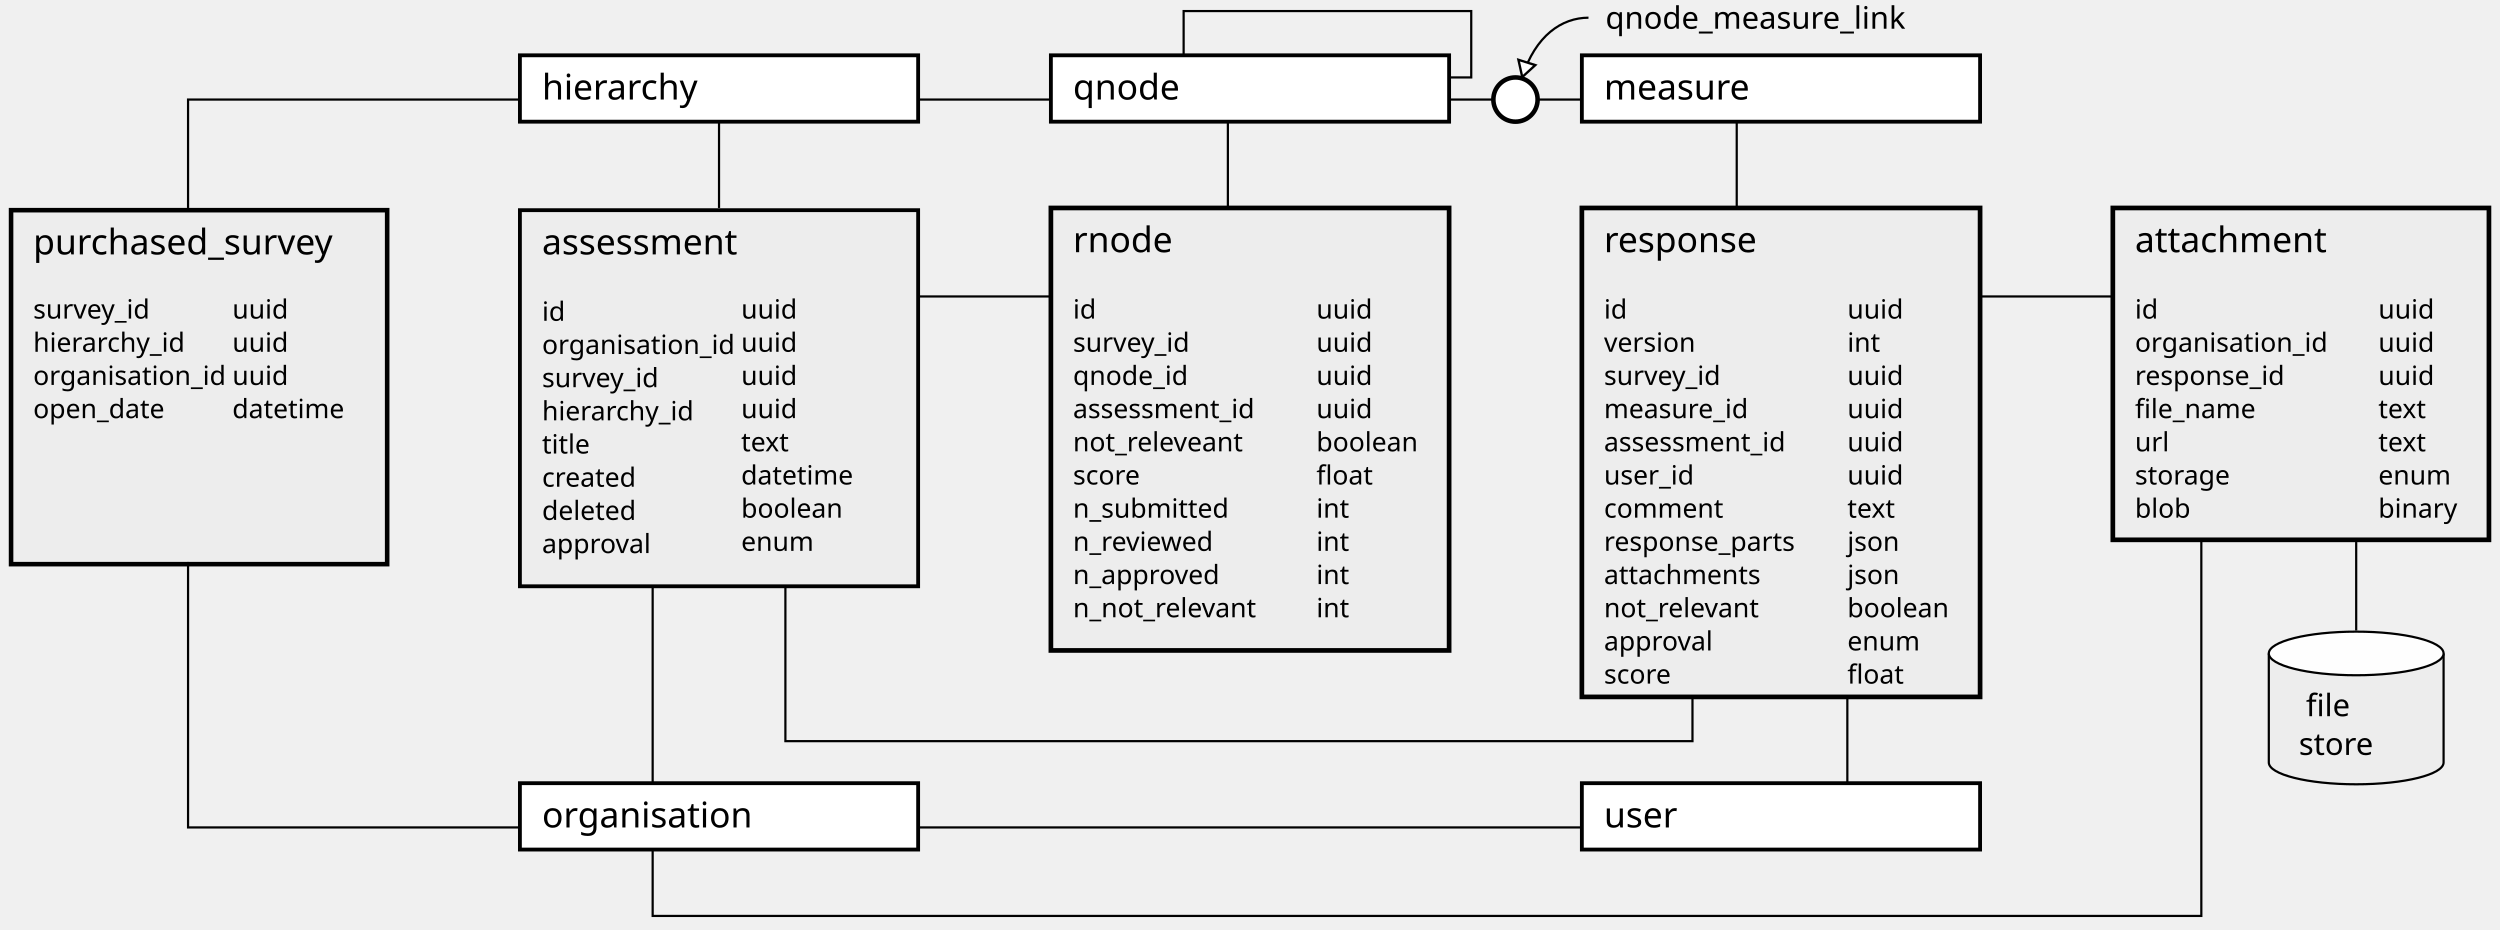
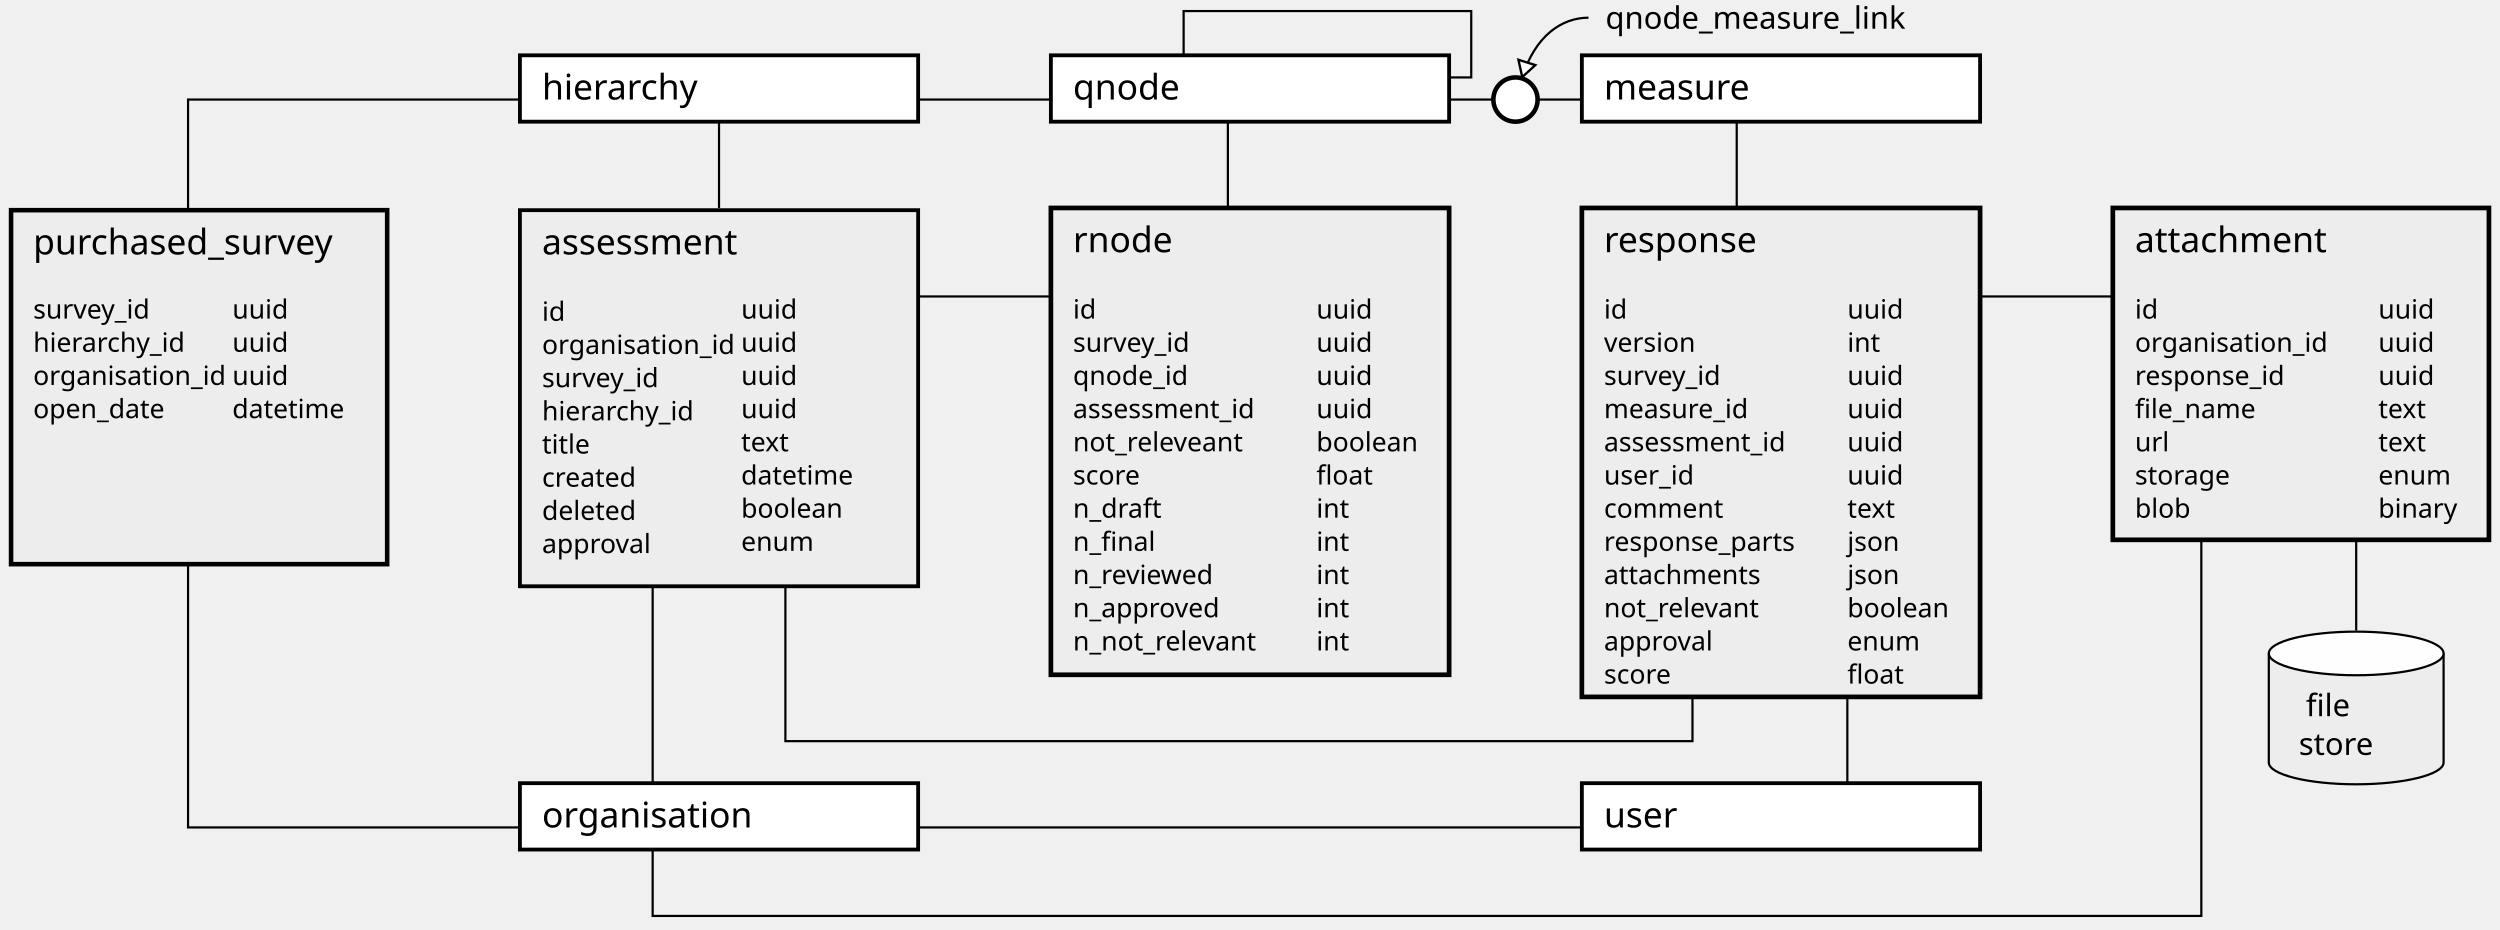
<svg xmlns="http://www.w3.org/2000/svg" version="1.1" viewBox="0 0 1130 420" stroke-miterlimit="10" id="svg3412" width="1130" height="420" style="fill:none;stroke:none">
  <defs id="defs3493">
    <marker orient="auto" refY="0.0" refX="0.0" id="EmptyTriangleOutL" style="overflow:visible">
      <path id="path4457" d="M 5.77,0.0 L -2.88,5.0 L -2.88,-5.0 L 5.77,0.0 z " style="fill-rule:evenodd;fill:#ffffff;stroke:#000000;stroke-width:1pt;stroke-opacity:1" transform="scale(0.8) translate(-6,0)" />
    </marker>
    <marker orient="auto" refY="0.0" refX="0.0" id="Arrow2Mend" style="overflow:visible;">
      <path id="path4324" style="fill-rule:evenodd;stroke-width:0.625;stroke-linejoin:round;stroke:#000000;stroke-opacity:1" d="M 8.719,4.034 L -2.207,0.016 L 8.719,-4.002 C 6.973,-1.63 6.983,1.616 8.719,4.034 z " transform="scale(0.6) rotate(180) translate(0,0)" />
    </marker>
    <marker orient="auto" refY="0.0" refX="0.0" id="Arrow1Lend" style="overflow:visible;">
      <path id="path4300" d="M 0.0,0.0 L 5.0,-5.0 L -12.5,0.0 L 5.0,5.0 L 0.0,0.0 z " style="fill-rule:evenodd;stroke:#000000;stroke-width:1pt;stroke-opacity:1" transform="scale(0.8) rotate(180) translate(12.5,0)" />
    </marker>
    <marker orient="auto" refY="0.0" refX="0.0" id="Arrow1Mend" style="overflow:visible;">
      <path id="path4306" d="M 0.0,0.0 L 5.0,-5.0 L -12.5,0.0 L 5.0,5.0 L 0.0,0.0 z " style="fill-rule:evenodd;stroke:#000000;stroke-width:1pt;stroke-opacity:1" transform="scale(0.4) rotate(180) translate(10,0)" />
    </marker>
  </defs>
  <clipPath id="p.0">
    <path d="m 0,0 1280,0 0,960 L 0,960 0,0 z" clip-rule="nonzero" id="path3415" />
  </clipPath>
  <g id="layer1" transform="translate(-125,-645)">
    <path id="path4906" d="m 540,690 300,0" style="fill:none;stroke:#000000;stroke-width:1px;stroke-linecap:butt;stroke-linejoin:miter;stroke-opacity:1" />
    <path id="path4908" d="m 780,680 10,0 0,-30 -130,0 0,20" style="fill:none;stroke:#000000;stroke-width:1px;stroke-linecap:butt;stroke-linejoin:miter;stroke-opacity:1" />
    <rect y="740" x="360" height="170" width="180" id="rect4910" style="fill:#ededed;fill-opacity:1;fill-rule:evenodd;stroke:#000000;stroke-width:1.732;stroke-miterlimit:10;stroke-opacity:1;stroke-dasharray:none" />
    <rect style="color:#000000;fill:#ededed;fill-opacity:1;fill-rule:evenodd;stroke:#000000;stroke-width:2.062;stroke-linecap:butt;stroke-linejoin:miter;stroke-miterlimit:10;stroke-opacity:1;stroke-dasharray:none;stroke-dashoffset:0;marker:none;visibility:visible;display:inline;overflow:visible;enable-background:accumulate" id="rect4912" width="170" height="160" x="130" y="740" />
    <text xml:space="preserve" style="font-size:40px;font-style:normal;font-weight:normal;line-height:125%;letter-spacing:0px;word-spacing:0px;fill:#000000;fill-opacity:1;stroke:none;font-family:Sans" x="140" y="789" id="text4914">
      <tspan id="tspan4928" x="140" y="789" style="font-size:12px">survey_id</tspan>
      <tspan x="140" y="804" style="font-size:12px" id="tspan5143">hierarchy_id</tspan>
      <tspan x="140" y="819" style="font-size:12px" id="tspan5145">organisation_id</tspan>
      <tspan x="140" y="834" style="font-size:12px" id="tspan5147">open_date</tspan>
    </text>
    <text id="text4930" y="760" x="140" style="font-size:40px;font-style:normal;font-weight:normal;line-height:125%;letter-spacing:0px;word-spacing:0px;fill:#000000;fill-opacity:1;stroke:none;font-family:Sans" xml:space="preserve">
      <tspan style="font-size:16px" id="tspan4932" y="760" x="140">purchased_survey</tspan>
    </text>
    <text id="text4934" y="790" x="370" style="font-size:40px;font-style:normal;font-weight:normal;line-height:125%;letter-spacing:0px;word-spacing:0px;fill:#000000;fill-opacity:1;stroke:none;font-family:Sans" xml:space="preserve">
      <tspan id="tspan4944" style="font-size:12px" y="790" x="370">id</tspan>
      <tspan style="font-size:12px" y="805" x="370" id="tspan5163">organisation_id</tspan>
      <tspan style="font-size:12px" y="820" x="370" id="tspan5165">survey_id</tspan>
      <tspan style="font-size:12px" y="835" x="370" id="tspan5167">hierarchy_id</tspan>
      <tspan style="font-size:12px" y="850" x="370" id="tspan3584">title</tspan>
      <tspan style="font-size:12px" y="865" x="370" id="tspan5169">created</tspan>
      <tspan style="font-size:12px" y="880" x="370" id="tspan4816">deleted</tspan>
      <tspan style="font-size:12px" y="895" x="370" id="tspan5175">approval</tspan>
    </text>
    <text xml:space="preserve" style="font-size:40px;font-style:normal;font-weight:normal;line-height:125%;letter-spacing:0px;word-spacing:0px;fill:#000000;fill-opacity:1;stroke:none;font-family:Sans" x="370" y="760" id="text4946">
      <tspan x="370" y="760" id="tspan4948" style="font-size:16px">assessment</tspan>
    </text>
-     <rect style="fill:#ededed;fill-opacity:1;fill-rule:evenodd;stroke:#000000;stroke-width:2.121;stroke-miterlimit:10;stroke-opacity:1;stroke-dasharray:none" id="rect4950" width="180" height="200" x="600" y="739" />
+     <rect style="fill:#ededed;fill-opacity:1;fill-rule:evenodd;stroke:#000000;stroke-width:2.121;stroke-miterlimit:10;stroke-opacity:1;stroke-dasharray:none" id="rect4950" width="180" height="211" x="600" y="739" />
    <text xml:space="preserve" style="font-size:40px;font-style:normal;font-weight:normal;line-height:125%;letter-spacing:0px;word-spacing:0px;fill:#000000;fill-opacity:1;stroke:none;font-family:Sans" x="610" y="789" id="text4952">
      <tspan id="tspan4970" x="610" y="789" style="font-size:12px">id</tspan>
      <tspan x="610" y="804" style="font-size:12px" id="tspan5221">survey_id</tspan>
      <tspan x="610" y="819" style="font-size:12px" id="tspan5223">qnode_id</tspan>
      <tspan x="610" y="834" style="font-size:12px" id="tspan5225">assessment_id</tspan>
      <tspan x="610" y="849" style="font-size:12px" id="tspan5227">not_releveant</tspan>
      <tspan x="610" y="864" style="font-size:12px" id="tspan5229">score</tspan>
-       <tspan x="610" y="879" style="font-size:12px" id="tspan5231">n_submitted</tspan>
-       <tspan x="610" y="894" style="font-size:12px" id="tspan5233">n_reviewed</tspan>
-       <tspan x="610" y="909" style="font-size:12px" id="tspan5235">n_approved</tspan>
-       <tspan x="610" y="924" style="font-size:12px" id="tspan5237">n_not_relevant</tspan>
+       <tspan x="610" y="879" style="font-size:12px" id="tspan3354">n_draft</tspan>
+       <tspan x="610" y="894" style="font-size:12px" id="tspan5231">n_final</tspan>
+       <tspan x="610" y="909" style="font-size:12px" id="tspan5233">n_reviewed</tspan>
+       <tspan x="610" y="924" style="font-size:12px" id="tspan5235">n_approved</tspan>
+       <tspan x="610" y="939" style="font-size:12px" id="tspan5237">n_not_relevant</tspan>
    </text>
    <text id="text4972" y="759" x="610" style="font-size:40px;font-style:normal;font-weight:normal;line-height:125%;letter-spacing:0px;word-spacing:0px;fill:#000000;fill-opacity:1;stroke:none;font-family:Sans" xml:space="preserve">
      <tspan style="font-size:16px" id="tspan4974" y="759" x="610">rnode</tspan>
    </text>
    <rect y="739" x="1080" height="150" width="170" id="rect5016" style="fill:#ededed;fill-opacity:1;fill-rule:evenodd;stroke:#000000;stroke-width:2.121;stroke-miterlimit:10;stroke-opacity:1;stroke-dasharray:none" />
    <text id="text5018" y="789" x="1090" style="font-size:40px;font-style:normal;font-weight:normal;line-height:125%;letter-spacing:0px;word-spacing:0px;fill:#000000;fill-opacity:1;stroke:none;font-family:Sans" xml:space="preserve">
      <tspan id="tspan5036" style="font-size:12px" y="789" x="1090">id</tspan>
      <tspan style="font-size:12px" y="804" x="1090" id="tspan5347">organisation_id</tspan>
      <tspan style="font-size:12px" y="819" x="1090" id="tspan5349">response_id</tspan>
      <tspan style="font-size:12px" y="834" x="1090" id="tspan5351">file_name</tspan>
      <tspan style="font-size:12px" y="849" x="1090" id="tspan5353">url</tspan>
      <tspan style="font-size:12px" y="864" x="1090" id="tspan5355">storage</tspan>
      <tspan style="font-size:12px" y="879" x="1090" id="tspan5357">blob</tspan>
    </text>
    <text xml:space="preserve" style="font-size:40px;font-style:normal;font-weight:normal;line-height:125%;letter-spacing:0px;word-spacing:0px;fill:#000000;fill-opacity:1;stroke:none;font-family:Sans" x="1090" y="759" id="text5038">
      <tspan x="1090" y="759" id="tspan5040" style="font-size:16px">attachment</tspan>
    </text>
    <rect style="fill:#ededed;fill-opacity:1;fill-rule:evenodd;stroke:#000000;stroke-width:2.121;stroke-miterlimit:10;stroke-opacity:1;stroke-dasharray:none" id="rect5066" width="180" height="221" x="840" y="739" />
    <text xml:space="preserve" style="font-size:40px;font-style:normal;font-weight:normal;line-height:125%;letter-spacing:0px;word-spacing:0px;fill:#000000;fill-opacity:1;stroke:none;font-family:Sans" x="850" y="789" id="text5068">
      <tspan x="850" y="789" style="font-size:12px" id="tspan5086">id</tspan>
      <tspan x="850" y="804" style="font-size:12px" id="tspan5283">version</tspan>
      <tspan x="850" y="819" style="font-size:12px" id="tspan5285">survey_id</tspan>
      <tspan x="850" y="834" style="font-size:12px" id="tspan5287">measure_id</tspan>
      <tspan x="850" y="849" style="font-size:12px" id="tspan5289">assessment_id</tspan>
      <tspan x="850" y="864" style="font-size:12px" id="tspan5291">user_id</tspan>
      <tspan x="850" y="879" style="font-size:12px" id="tspan5293">comment</tspan>
      <tspan x="850" y="894" style="font-size:12px" id="tspan5295">response_parts</tspan>
      <tspan x="850" y="909" style="font-size:12px" id="tspan5297">attachments</tspan>
      <tspan x="850" y="924" style="font-size:12px" id="tspan5299">not_relevant</tspan>
      <tspan x="850" y="939" style="font-size:12px" id="tspan5301">approval</tspan>
      <tspan x="850" y="954" style="font-size:12px" id="tspan3124">score</tspan>
    </text>
    <text id="text5088" y="759" x="850" style="font-size:40px;font-style:normal;font-weight:normal;line-height:125%;letter-spacing:0px;word-spacing:0px;fill:#000000;fill-opacity:1;stroke:none;font-family:Sans" xml:space="preserve">
      <tspan style="font-size:16px" id="tspan5090" y="759" x="850">response</tspan>
    </text>
    <rect style="fill:#ffffff;fill-opacity:1;fill-rule:evenodd;stroke:#000000;stroke-width:1.732;stroke-miterlimit:10;stroke-opacity:1;stroke-dasharray:none" id="rect5092" width="180" height="30" x="360" y="670" />
    <text id="text5094" y="690" x="370" style="font-size:40px;font-style:normal;font-weight:normal;line-height:125%;letter-spacing:0px;word-spacing:0px;fill:#000000;fill-opacity:1;stroke:none;font-family:Sans" xml:space="preserve">
      <tspan style="font-size:16px" id="tspan5096" y="690" x="370">hierarchy</tspan>
    </text>
    <rect y="670" x="600" height="30" width="180" id="rect5098" style="fill:#ffffff;fill-opacity:1;fill-rule:evenodd;stroke:#000000;stroke-width:1.732;stroke-miterlimit:10;stroke-opacity:1;stroke-dasharray:none" />
    <text xml:space="preserve" style="font-size:40px;font-style:normal;font-weight:normal;line-height:125%;letter-spacing:0px;word-spacing:0px;fill:#000000;fill-opacity:1;stroke:none;font-family:Sans" x="610" y="690" id="text5100">
      <tspan x="610" y="690" id="tspan5102" style="font-size:16px">qnode</tspan>
    </text>
    <rect style="fill:#ffffff;fill-opacity:1;fill-rule:evenodd;stroke:#000000;stroke-width:1.732;stroke-miterlimit:10;stroke-opacity:1;stroke-dasharray:none" id="rect5104" width="180" height="30" x="840" y="670" />
    <text id="text5106" y="690" x="850" style="font-size:40px;font-style:normal;font-weight:normal;line-height:125%;letter-spacing:0px;word-spacing:0px;fill:#000000;fill-opacity:1;stroke:none;font-family:Sans" xml:space="preserve">
      <tspan style="font-size:16px" id="tspan5108" y="690" x="850">measure</tspan>
    </text>
    <path style="fill:none;stroke:#000000;stroke-width:1px;stroke-linecap:butt;stroke-linejoin:miter;stroke-opacity:1" d="m 540,1019 300,0" id="path5359" />
    <rect y="999" x="360" height="30" width="180" id="rect5361" style="fill:#ffffff;fill-opacity:1;fill-rule:evenodd;stroke:#000000;stroke-width:1.732;stroke-miterlimit:10;stroke-opacity:1;stroke-dasharray:none" />
    <text xml:space="preserve" style="font-size:40px;font-style:normal;font-weight:normal;line-height:125%;letter-spacing:0px;word-spacing:0px;fill:#000000;fill-opacity:1;stroke:none;font-family:Sans" x="370" y="1019" id="text5363">
      <tspan x="370" y="1019" id="tspan5365" style="font-size:16px">organisation</tspan>
    </text>
    <rect y="999" x="840" height="30" width="180" id="rect5367" style="fill:#ffffff;fill-opacity:1;fill-rule:evenodd;stroke:#000000;stroke-width:1.732;stroke-miterlimit:10;stroke-opacity:1;stroke-dasharray:none" />
    <text xml:space="preserve" style="font-size:40px;font-style:normal;font-weight:normal;line-height:125%;letter-spacing:0px;word-spacing:0px;fill:#000000;fill-opacity:1;stroke:none;font-family:Sans" x="850" y="1019" id="text5369">
      <tspan x="850" y="1019" id="tspan5371" style="font-size:16px">user</tspan>
    </text>
    <path style="color:#000000;fill:#ffffff;fill-opacity:1;fill-rule:evenodd;stroke:#000000;stroke-width:2.062;stroke-linecap:butt;stroke-linejoin:miter;stroke-miterlimit:10;stroke-opacity:1;stroke-dasharray:none;stroke-dashoffset:0;marker:none;visibility:visible;display:inline;overflow:visible;enable-background:accumulate" id="path5373" d="m 80,710 c 0,5.523 -4.477,10 -10,10 -5.523,0 -10,-4.477 -10,-10 0,-5.523 4.477,-10 10,-10 5.523,0 10,4.477 10,10 z" transform="translate(740,-20)" />
    <path style="fill:none;stroke:#000000;stroke-width:1px;stroke-linecap:butt;stroke-linejoin:miter;stroke-opacity:1" d="m 420,910 0,89" id="path5375" />
    <path style="fill:none;stroke:#000000;stroke-width:1px;stroke-linecap:butt;stroke-linejoin:miter;stroke-opacity:1" d="m 480,910 0,70 410,0 0,-20" id="path5377" />
    <path style="fill:none;stroke:#000000;stroke-width:1px;stroke-linecap:butt;stroke-linejoin:miter;stroke-opacity:1" d="m 960,960 0,39" id="path5379" />
    <path style="fill:none;stroke:#000000;stroke-width:1px;stroke-linecap:butt;stroke-linejoin:miter;stroke-opacity:1" d="m 600,779 -60,0 60,0" id="path5383" />
    <path style="fill:none;stroke:#000000;stroke-width:1px;stroke-linecap:butt;stroke-linejoin:miter;stroke-opacity:1" d="m 450,739 0,-39" id="path5385" />
    <path style="fill:none;stroke:#000000;stroke-width:1px;stroke-linecap:butt;stroke-linejoin:miter;stroke-opacity:1" d="m 680,739 0,-39" id="path5387" />
    <path style="fill:none;stroke:#000000;stroke-width:1px;stroke-linecap:butt;stroke-linejoin:miter;stroke-opacity:1" d="m 910,739 0,-39" id="path5389" />
    <path style="fill:none;stroke:#000000;stroke-width:1px;stroke-linecap:butt;stroke-linejoin:miter;stroke-opacity:1" d="m 1020,779 60,0" id="path5391" />
    <path style="fill:none;stroke:#000000;stroke-width:1px;stroke-linecap:butt;stroke-linejoin:miter;stroke-opacity:1" d="m 420,1029 0,30 700,0 0,-170" id="path5393" />
    <path style="fill:none;stroke:#000000;stroke-width:1px;stroke-linecap:butt;stroke-linejoin:miter;stroke-opacity:1" d="m 210,739 0,-49 150,0" id="path5395" />
    <path style="fill:none;stroke:#000000;stroke-width:1px;stroke-linecap:butt;stroke-linejoin:miter;stroke-opacity:1" d="m 210,899 0,120 150,0" id="path5397" />
    <text id="text5519" y="789" x="230" style="font-size:40px;font-style:normal;font-weight:normal;line-height:125%;letter-spacing:0px;word-spacing:0px;fill:#000000;fill-opacity:1;stroke:none;font-family:Sans" xml:space="preserve">
      <tspan style="font-size:12px" y="789" x="230" id="tspan5521">uuid</tspan>
      <tspan id="tspan5523" style="font-size:12px" y="804" x="230">uuid</tspan>
      <tspan id="tspan5525" style="font-size:12px" y="819" x="230">uuid</tspan>
      <tspan id="tspan5527" style="font-size:12px" y="834" x="230">datetime</tspan>
    </text>
    <text xml:space="preserve" style="font-size:40px;font-style:normal;font-weight:normal;line-height:125%;letter-spacing:0px;word-spacing:0px;fill:#000000;fill-opacity:1;stroke:none;font-family:Sans" x="460" y="789" id="text5531">
      <tspan x="460" y="789" style="font-size:12px" id="tspan5533">uuid</tspan>
      <tspan id="tspan5535" x="460" y="804" style="font-size:12px">uuid</tspan>
      <tspan id="tspan5537" x="460" y="819" style="font-size:12px">uuid</tspan>
      <tspan id="tspan5539" x="460" y="834" style="font-size:12px">uuid</tspan>
      <tspan x="460" y="849" style="font-size:12px" id="tspan3586">text</tspan>
      <tspan id="tspan5541" x="460" y="864" style="font-size:12px">datetime</tspan>
      <tspan x="460" y="879" style="font-size:12px" id="tspan4818">boolean</tspan>
      <tspan id="tspan5547" x="460" y="894" style="font-size:12px">enum</tspan>
    </text>
    <text id="text5554" y="789" x="720" style="font-size:40px;font-style:normal;font-weight:normal;line-height:125%;letter-spacing:0px;word-spacing:0px;fill:#000000;fill-opacity:1;stroke:none;font-family:Sans" xml:space="preserve">
      <tspan style="font-size:12px" y="789" x="720" id="tspan5556">uuid</tspan>
      <tspan id="tspan5558" style="font-size:12px" y="804" x="720">uuid</tspan>
      <tspan id="tspan5560" style="font-size:12px" y="819" x="720">uuid</tspan>
      <tspan id="tspan5562" style="font-size:12px" y="834" x="720">uuid</tspan>
      <tspan id="tspan5564" style="font-size:12px" y="849" x="720">boolean</tspan>
      <tspan id="tspan5566" style="font-size:12px" y="864" x="720">float</tspan>
      <tspan id="tspan5568" style="font-size:12px" y="879" x="720">int</tspan>
-       <tspan id="tspan5570" style="font-size:12px" y="894" x="720">int</tspan>
-       <tspan id="tspan5572" style="font-size:12px" y="909" x="720">int</tspan>
-       <tspan id="tspan5574" style="font-size:12px" y="924" x="720">int</tspan>
+       <tspan style="font-size:12px" y="894" x="720" id="tspan3356">int</tspan>
+       <tspan id="tspan5570" style="font-size:12px" y="909" x="720">int</tspan>
+       <tspan id="tspan5572" style="font-size:12px" y="924" x="720">int</tspan>
+       <tspan id="tspan5574" style="font-size:12px" y="939" x="720">int</tspan>
    </text>
    <text id="text5576" y="789" x="960" style="font-size:40px;font-style:normal;font-weight:normal;line-height:125%;letter-spacing:0px;word-spacing:0px;fill:#000000;fill-opacity:1;stroke:none;font-family:Sans" xml:space="preserve">
      <tspan id="tspan5578" style="font-size:12px" y="789" x="960">uuid</tspan>
      <tspan id="tspan5580" style="font-size:12px" y="804" x="960">int</tspan>
      <tspan id="tspan5582" style="font-size:12px" y="819" x="960">uuid</tspan>
      <tspan id="tspan5584" style="font-size:12px" y="834" x="960">uuid</tspan>
      <tspan id="tspan5586" style="font-size:12px" y="849" x="960">uuid</tspan>
      <tspan id="tspan5588" style="font-size:12px" y="864" x="960">uuid</tspan>
      <tspan id="tspan5590" style="font-size:12px" y="879" x="960">text</tspan>
      <tspan id="tspan5592" style="font-size:12px" y="894" x="960">json</tspan>
      <tspan id="tspan5594" style="font-size:12px" y="909" x="960">json</tspan>
      <tspan id="tspan5596" style="font-size:12px" y="924" x="960">boolean</tspan>
      <tspan id="tspan5598" style="font-size:12px" y="939" x="960">enum</tspan>
      <tspan style="font-size:12px" y="954" x="960" id="tspan3126">float</tspan>
    </text>
    <text xml:space="preserve" style="font-size:40px;font-style:normal;font-weight:normal;line-height:125%;letter-spacing:0px;word-spacing:0px;fill:#000000;fill-opacity:1;stroke:none;font-family:Sans" x="1200" y="789" id="text5600">
      <tspan x="1200" y="789" style="font-size:12px" id="tspan5602">uuid</tspan>
      <tspan id="tspan5604" x="1200" y="804" style="font-size:12px">uuid</tspan>
      <tspan id="tspan5606" x="1200" y="819" style="font-size:12px">uuid</tspan>
      <tspan id="tspan5608" x="1200" y="834" style="font-size:12px">text</tspan>
      <tspan id="tspan5610" x="1200" y="849" style="font-size:12px">text</tspan>
      <tspan id="tspan5612" x="1200" y="864" style="font-size:12px">enum</tspan>
      <tspan id="tspan5614" x="1200" y="879" style="font-size:12px">binary</tspan>
    </text>
    <path id="path4275" style="fill:#ededed;fill-opacity:1;fill-rule:evenodd;stroke:#000000;stroke-width:1px;stroke-linecap:butt;stroke-linejoin:miter;stroke-opacity:1" d="m 1229.5,940.357 0,49.286 c 0,5.444 -17.685,9.857 -39.5,9.857 -21.815,0 -39.5,-4.413 -39.5,-9.857 l 0,-49.286" />
    <ellipse style="color:#000000;display:inline;overflow:visible;visibility:visible;fill:#fefefe;fill-opacity:1;fill-rule:nonzero;stroke:#000000;stroke-width:1;stroke-linecap:butt;stroke-linejoin:miter;stroke-opacity:1;marker:none;marker-start:none;marker-mid:none;marker-end:none;enable-background:accumulate" id="path4269" cx="1190" cy="940.357" rx="39.5" ry="9.857" d="m 1229.5,940.357 c 0,5.444 -17.685,9.857 -39.5,9.857 -21.815,0 -39.5,-4.413 -39.5,-9.857 0,-5.444 17.685,-9.857 39.5,-9.857 21.815,0 39.5,4.413 39.5,9.857 z" />
    <text xml:space="preserve" style="color:#000000;font-style:normal;font-variant:normal;font-weight:normal;font-stretch:normal;font-size:14px;line-height:125%;font-family:FontAwesome;-inkscape-font-specification:FontAwesome;text-indent:0;text-align:center;text-decoration:none;text-decoration-line:none;letter-spacing:0px;word-spacing:0px;text-transform:none;direction:ltr;block-progression:tb;writing-mode:lr-tb;baseline-shift:baseline;text-anchor:middle;display:inline;overflow:visible;visibility:visible;fill:#000000;fill-opacity:1;fill-rule:nonzero;stroke:none;stroke-width:1px;stroke-linecap:butt;stroke-linejoin:miter;stroke-opacity:1;marker:none;enable-background:accumulate" x="1189.993" y="968.719" id="text4279">
      <tspan id="tspan4281" x="1189.993" y="968.719">file</tspan>
      <tspan x="1189.993" y="986.219" id="tspan4283">store</tspan>
    </text>
    <path style="fill:none;fill-rule:evenodd;stroke:#000000;stroke-width:1px;stroke-linecap:butt;stroke-linejoin:miter;stroke-opacity:1" d="m 1190,890 0,40" id="path4285" />
    <text xml:space="preserve" style="color:#000000;font-style:normal;font-variant:normal;font-weight:normal;font-stretch:normal;font-size:14px;line-height:125%;font-family:FontAwesome;-inkscape-font-specification:FontAwesome;text-indent:0;text-align:start;text-decoration:none;text-decoration-line:none;letter-spacing:0px;word-spacing:0px;text-transform:none;direction:ltr;block-progression:tb;writing-mode:lr-tb;baseline-shift:baseline;text-anchor:start;display:inline;overflow:visible;visibility:visible;fill:#000000;fill-opacity:1;fill-rule:nonzero;stroke:none;stroke-width:1px;stroke-linecap:butt;stroke-linejoin:miter;stroke-opacity:1;marker:none;enable-background:accumulate" x="850.681" y="658" id="text4287">
      <tspan id="tspan4289" x="850.681" y="658">qnode_measure_link</tspan>
    </text>
    <path style="fill:none;fill-rule:evenodd;stroke:#000000;stroke-width:1px;stroke-linecap:butt;stroke-linejoin:miter;stroke-opacity:1;marker-end:url(#EmptyTriangleOutL)" d="m 843,653 c -12,0 -24,8 -30,27" id="path4291" />
  </g>
</svg>
